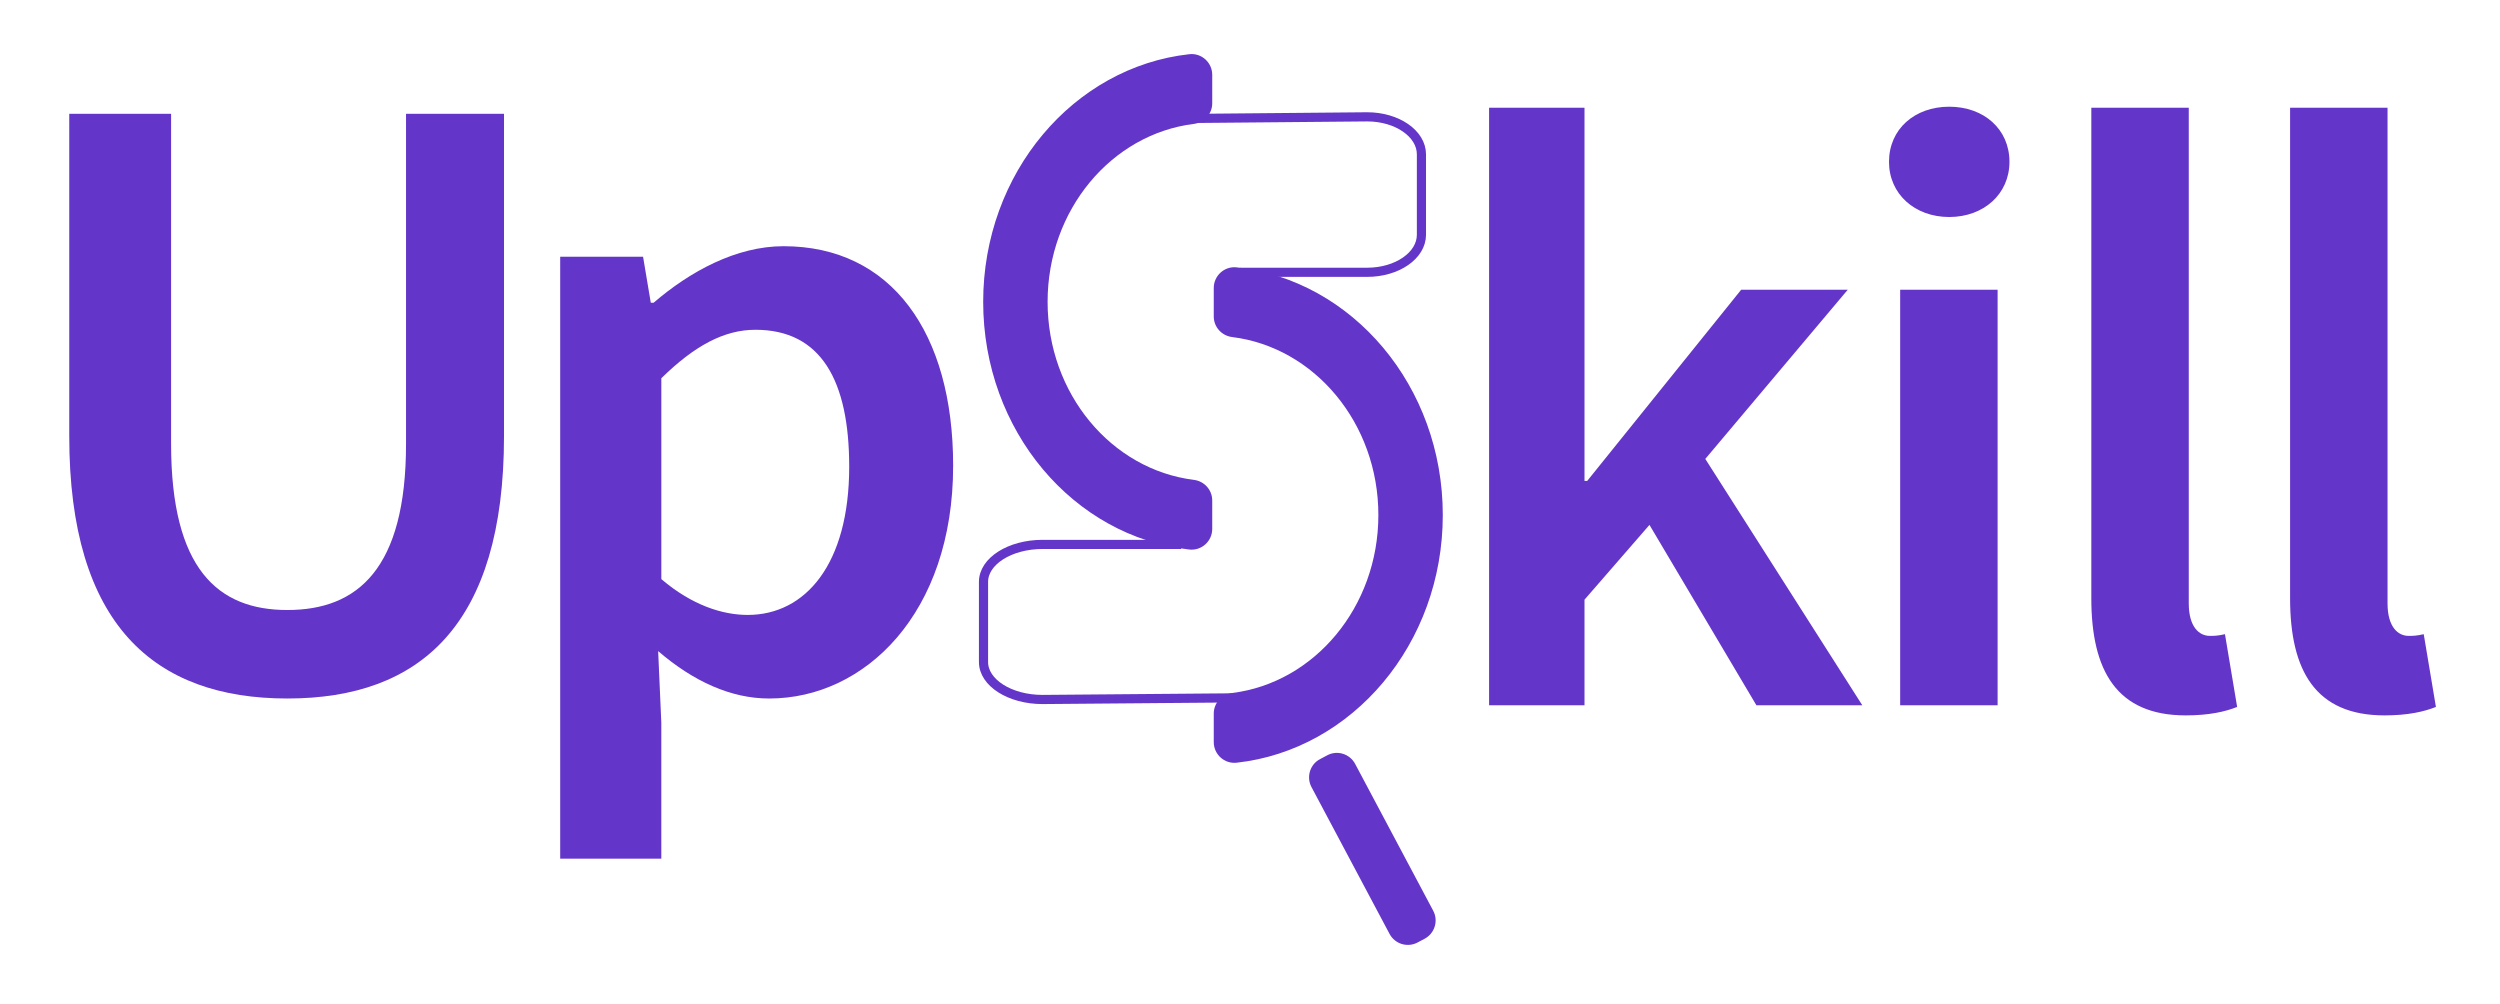
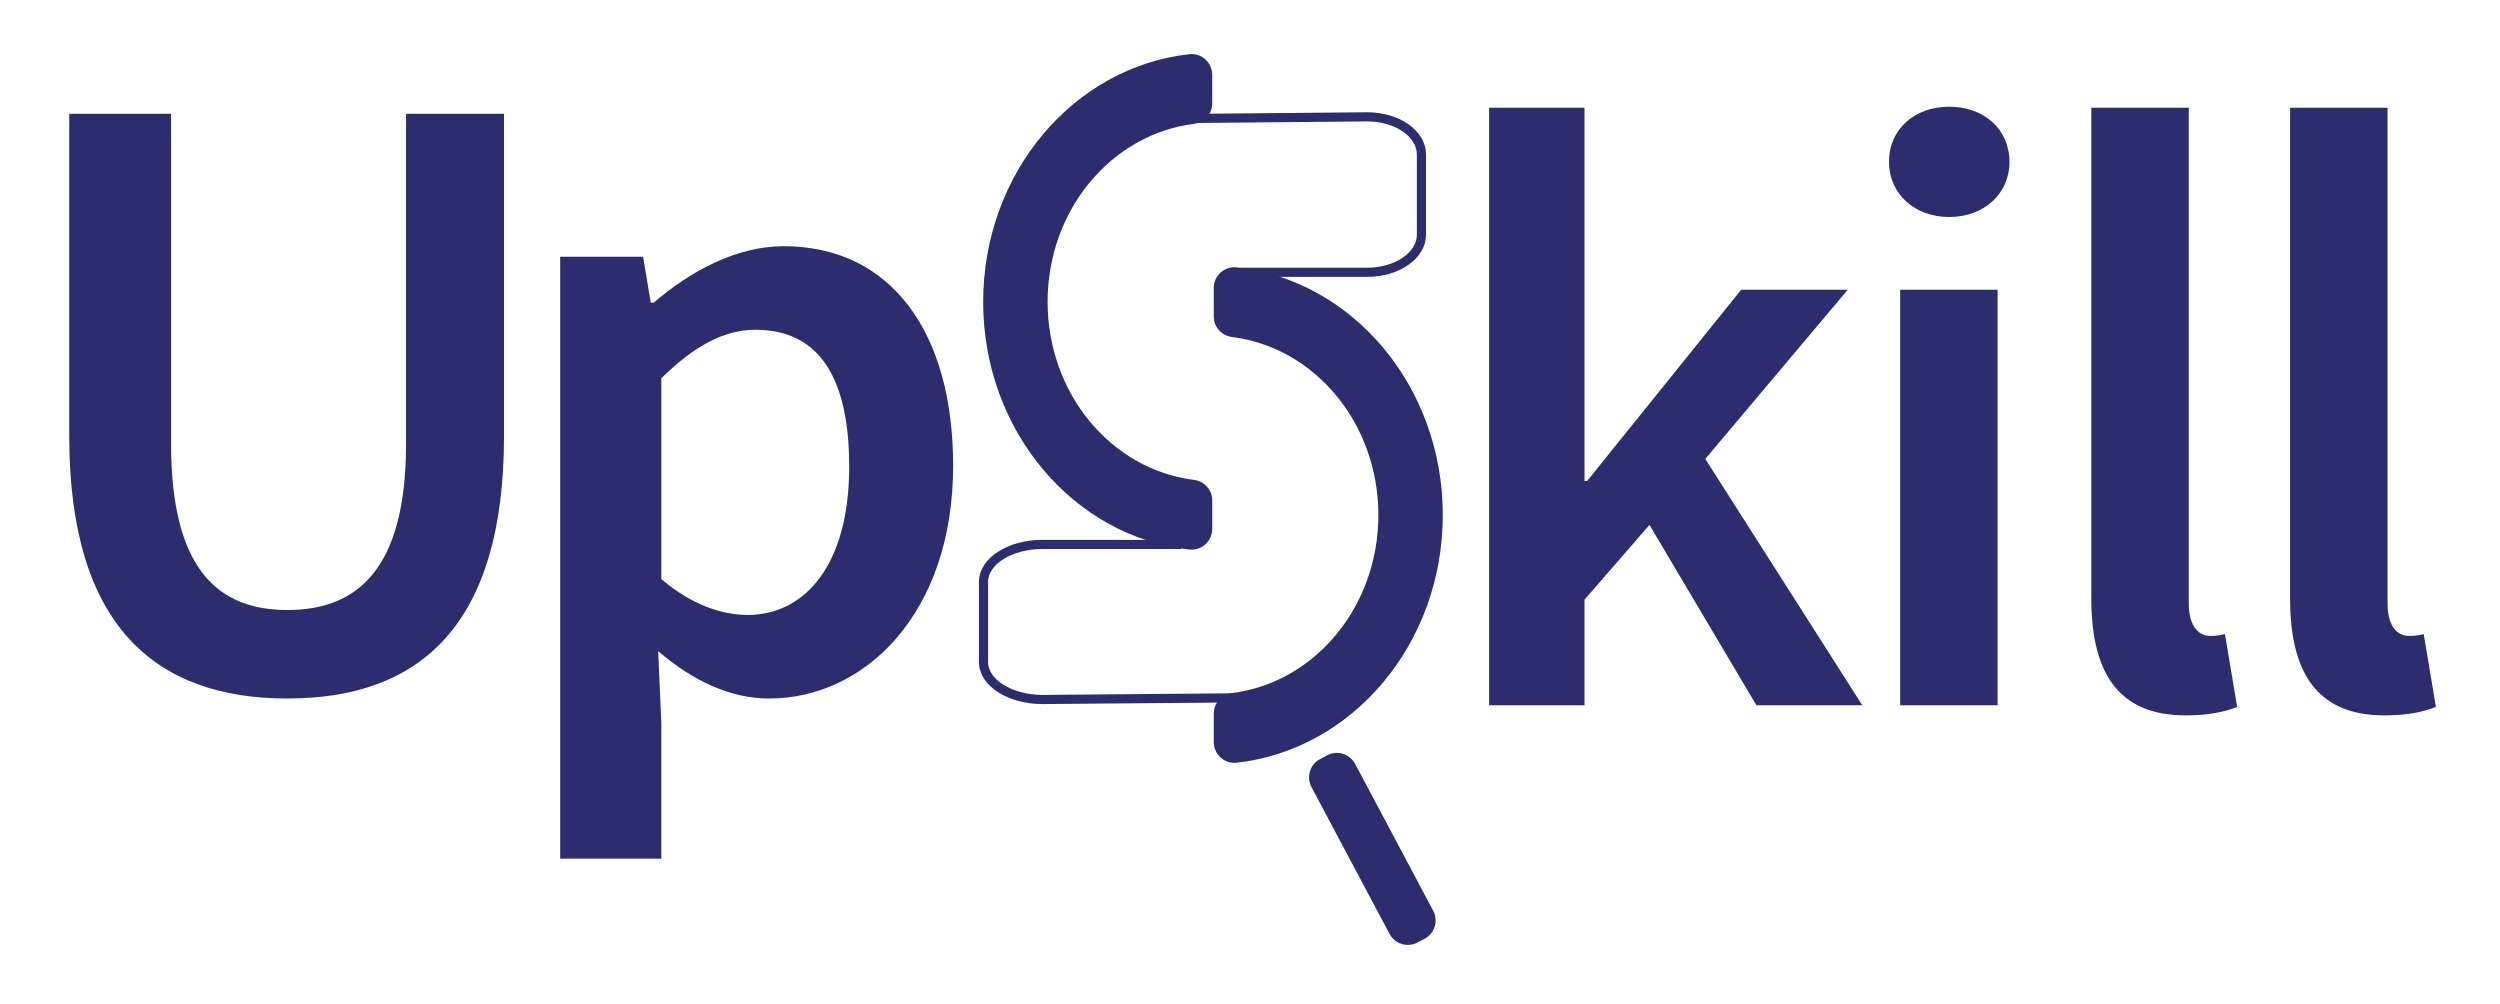
<svg xmlns="http://www.w3.org/2000/svg" version="1.1" id="Layer_2" x="0px" y="0px" viewBox="0 0 2728 1095" style="enable-background:new 0 0 2728 1095;" xml:space="preserve">
  <style type="text/css">
- 	.st0{fill:#6435c9;}
- 	.st1{fill:none;stroke:#6435c9;stroke-width:10;stroke-miterlimit:10;}
+ 	.st0{fill:#2b2d6e;}
+ 	.st1{fill:none;stroke:#2b2d6e;stroke-width:10;stroke-miterlimit:10;}
</style>
  <g id="XMLID_1_">
    <g>
      <path class="st0" d="M1563.91,993.77c5.87,11.02,1.67,24.72-9.35,30.58l-7.7,4.08c-11.02,5.87-24.72,1.68-30.57-9.34    l-85.17-160.18c-5.9-11.08-1.66-24.98,9.53-30.67c2.45-1.25,4.89-2.54,7.29-3.88c10.99-6.13,24.89-1.89,30.8,9.22L1563.91,993.77z    " />
      <path class="st0" d="M1349.4,291.74c126.37,13.97,224.97,129.64,224.97,270.25c0,140.63-98.59,256.31-224.97,270.28    c-13.33,1.47-24.95-9.08-24.95-22.5v-31.11c0-11.49,8.64-21.03,20.04-22.45c89.84-11.2,159.59-93.87,159.59-194.22    c0-100.32-69.75-183.03-159.59-194.21c-11.4-1.42-20.04-10.96-20.04-22.47v-31.08C1324.45,300.83,1336.07,290.27,1349.4,291.74z" />
      <path class="st0" d="M1322.78,546.07v31.08c0,13.42-11.62,23.98-24.95,22.5c-126.37-13.96-224.98-129.63-224.98-270.25    c0-140.63,98.61-256.31,224.98-270.26c13.33-1.48,24.95,9.08,24.95,22.5v31.09c0,11.5-8.64,21.04-20.04,22.47    c-89.85,11.18-159.6,93.86-159.6,194.21c0,100.34,69.75,183.03,159.6,194.22C1314.14,525.04,1322.78,534.58,1322.78,546.07z" />
    </g>
    <g>
	</g>
  </g>
  <g>
    <g>
      <path class="st0" d="M75.57,475.97V124.19H186.7V484.4c0,136.42,50.96,181.25,126.84,181.25c76.64,0,129.52-44.83,129.52-181.25    V124.19h106.91v351.77c0,205.78-91.2,286.25-236.43,286.25C168.3,762.21,75.57,681.74,75.57,475.97z" />
      <path class="st0" d="M611.28,280.15h90.43l8.43,50.2h3.07c39.66-34.1,90.05-61.69,141.78-61.69    c117.64,0,185.08,94.27,185.08,239.5c0,160.94-96.18,254.06-200.8,254.06c-41.77,0-82.77-18.78-121.09-51.73l3.45,78.17v148.3    H611.28V280.15z M926.65,509.3c0-93.88-30.66-149.45-102.31-149.45c-34.1,0-66.29,17.24-102.7,52.88v219.19    c33.72,28.74,67.06,39.09,94.27,39.09C878.75,671.01,926.65,615.83,926.65,509.3z" />
    </g>
  </g>
  <g>
    <g>
      <path class="st0" d="M1624.89,117.55h104.12v407.23h2.95l167.99-208.6h116.3l-155.43,184.6l171.31,268.78h-115.56L1799.9,572.77    l-70.89,81.59v115.19h-104.12V117.55z" />
      <path class="st0" d="M2061.28,176.62c0-35.81,28.06-60.18,65.72-60.18c37.66,0,65.72,24.37,65.72,60.18    c0,35.07-28.06,60.18-65.72,60.18C2089.34,236.8,2061.28,211.69,2061.28,176.62z M2073.46,316.18h106.33v453.38h-106.33V316.18z" />
      <path class="st0" d="M2282.05,652.89V117.55h106.33v540.88c0,26.21,11.81,35.44,22.89,35.44c4.8,0,8.49,0,16.61-1.85l13.29,79.38    c-12.92,5.17-30.64,9.23-56.12,9.23C2309.74,780.63,2282.05,731.9,2282.05,652.89z" />
      <path class="st0" d="M2498.95,652.89V117.55h106.33v540.88c0,26.21,11.81,35.44,22.89,35.44c4.8,0,8.49,0,16.61-1.85l13.29,79.38    c-12.92,5.17-30.64,9.23-56.12,9.23C2526.64,780.63,2498.95,731.9,2498.95,652.89z" />
    </g>
  </g>
  <path class="st1" d="M1348.97,761.5l-211.39,1.78c-35.55,0-64.37-18.29-64.37-40.85l0-87.51c0-22.56,28.82-40.85,64.37-40.85h151.25  " />
  <path class="st1" d="M1297.37,129.27l194.48-1.78c32.7,0,59.22,18.34,59.22,40.95v87.74c0,22.62-26.51,40.95-59.22,40.95l-139.15,0" />
</svg>
